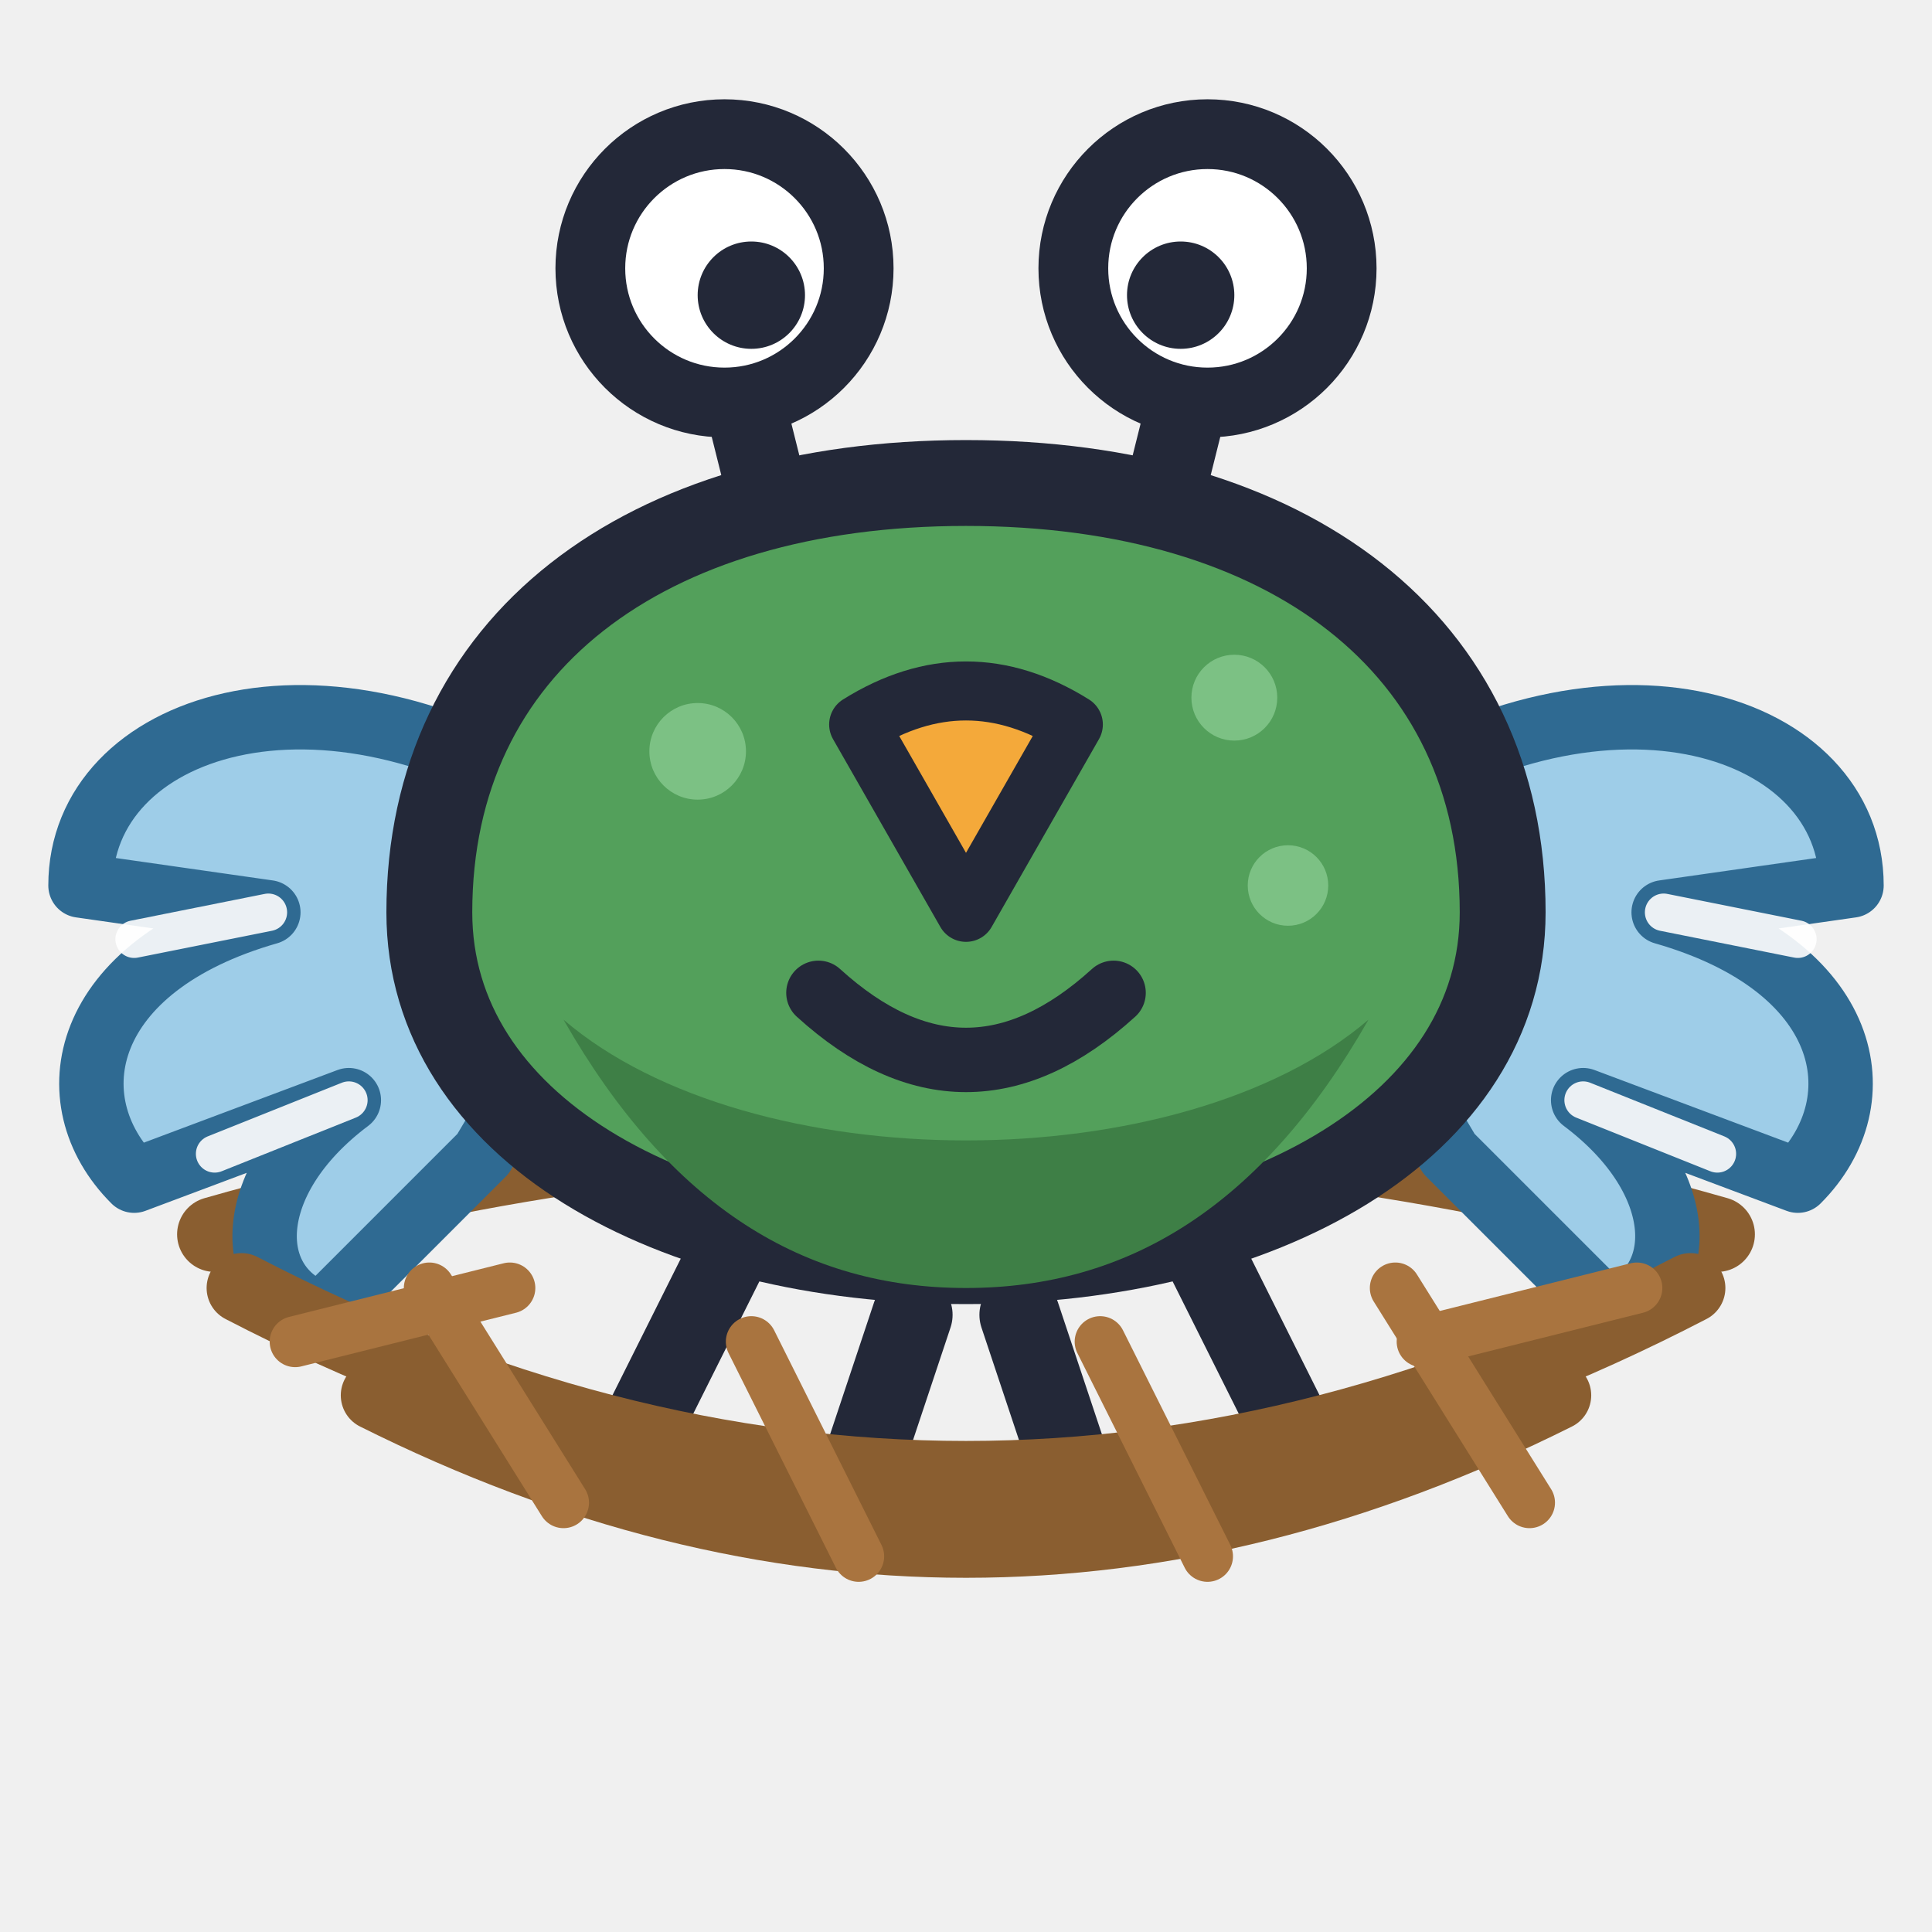
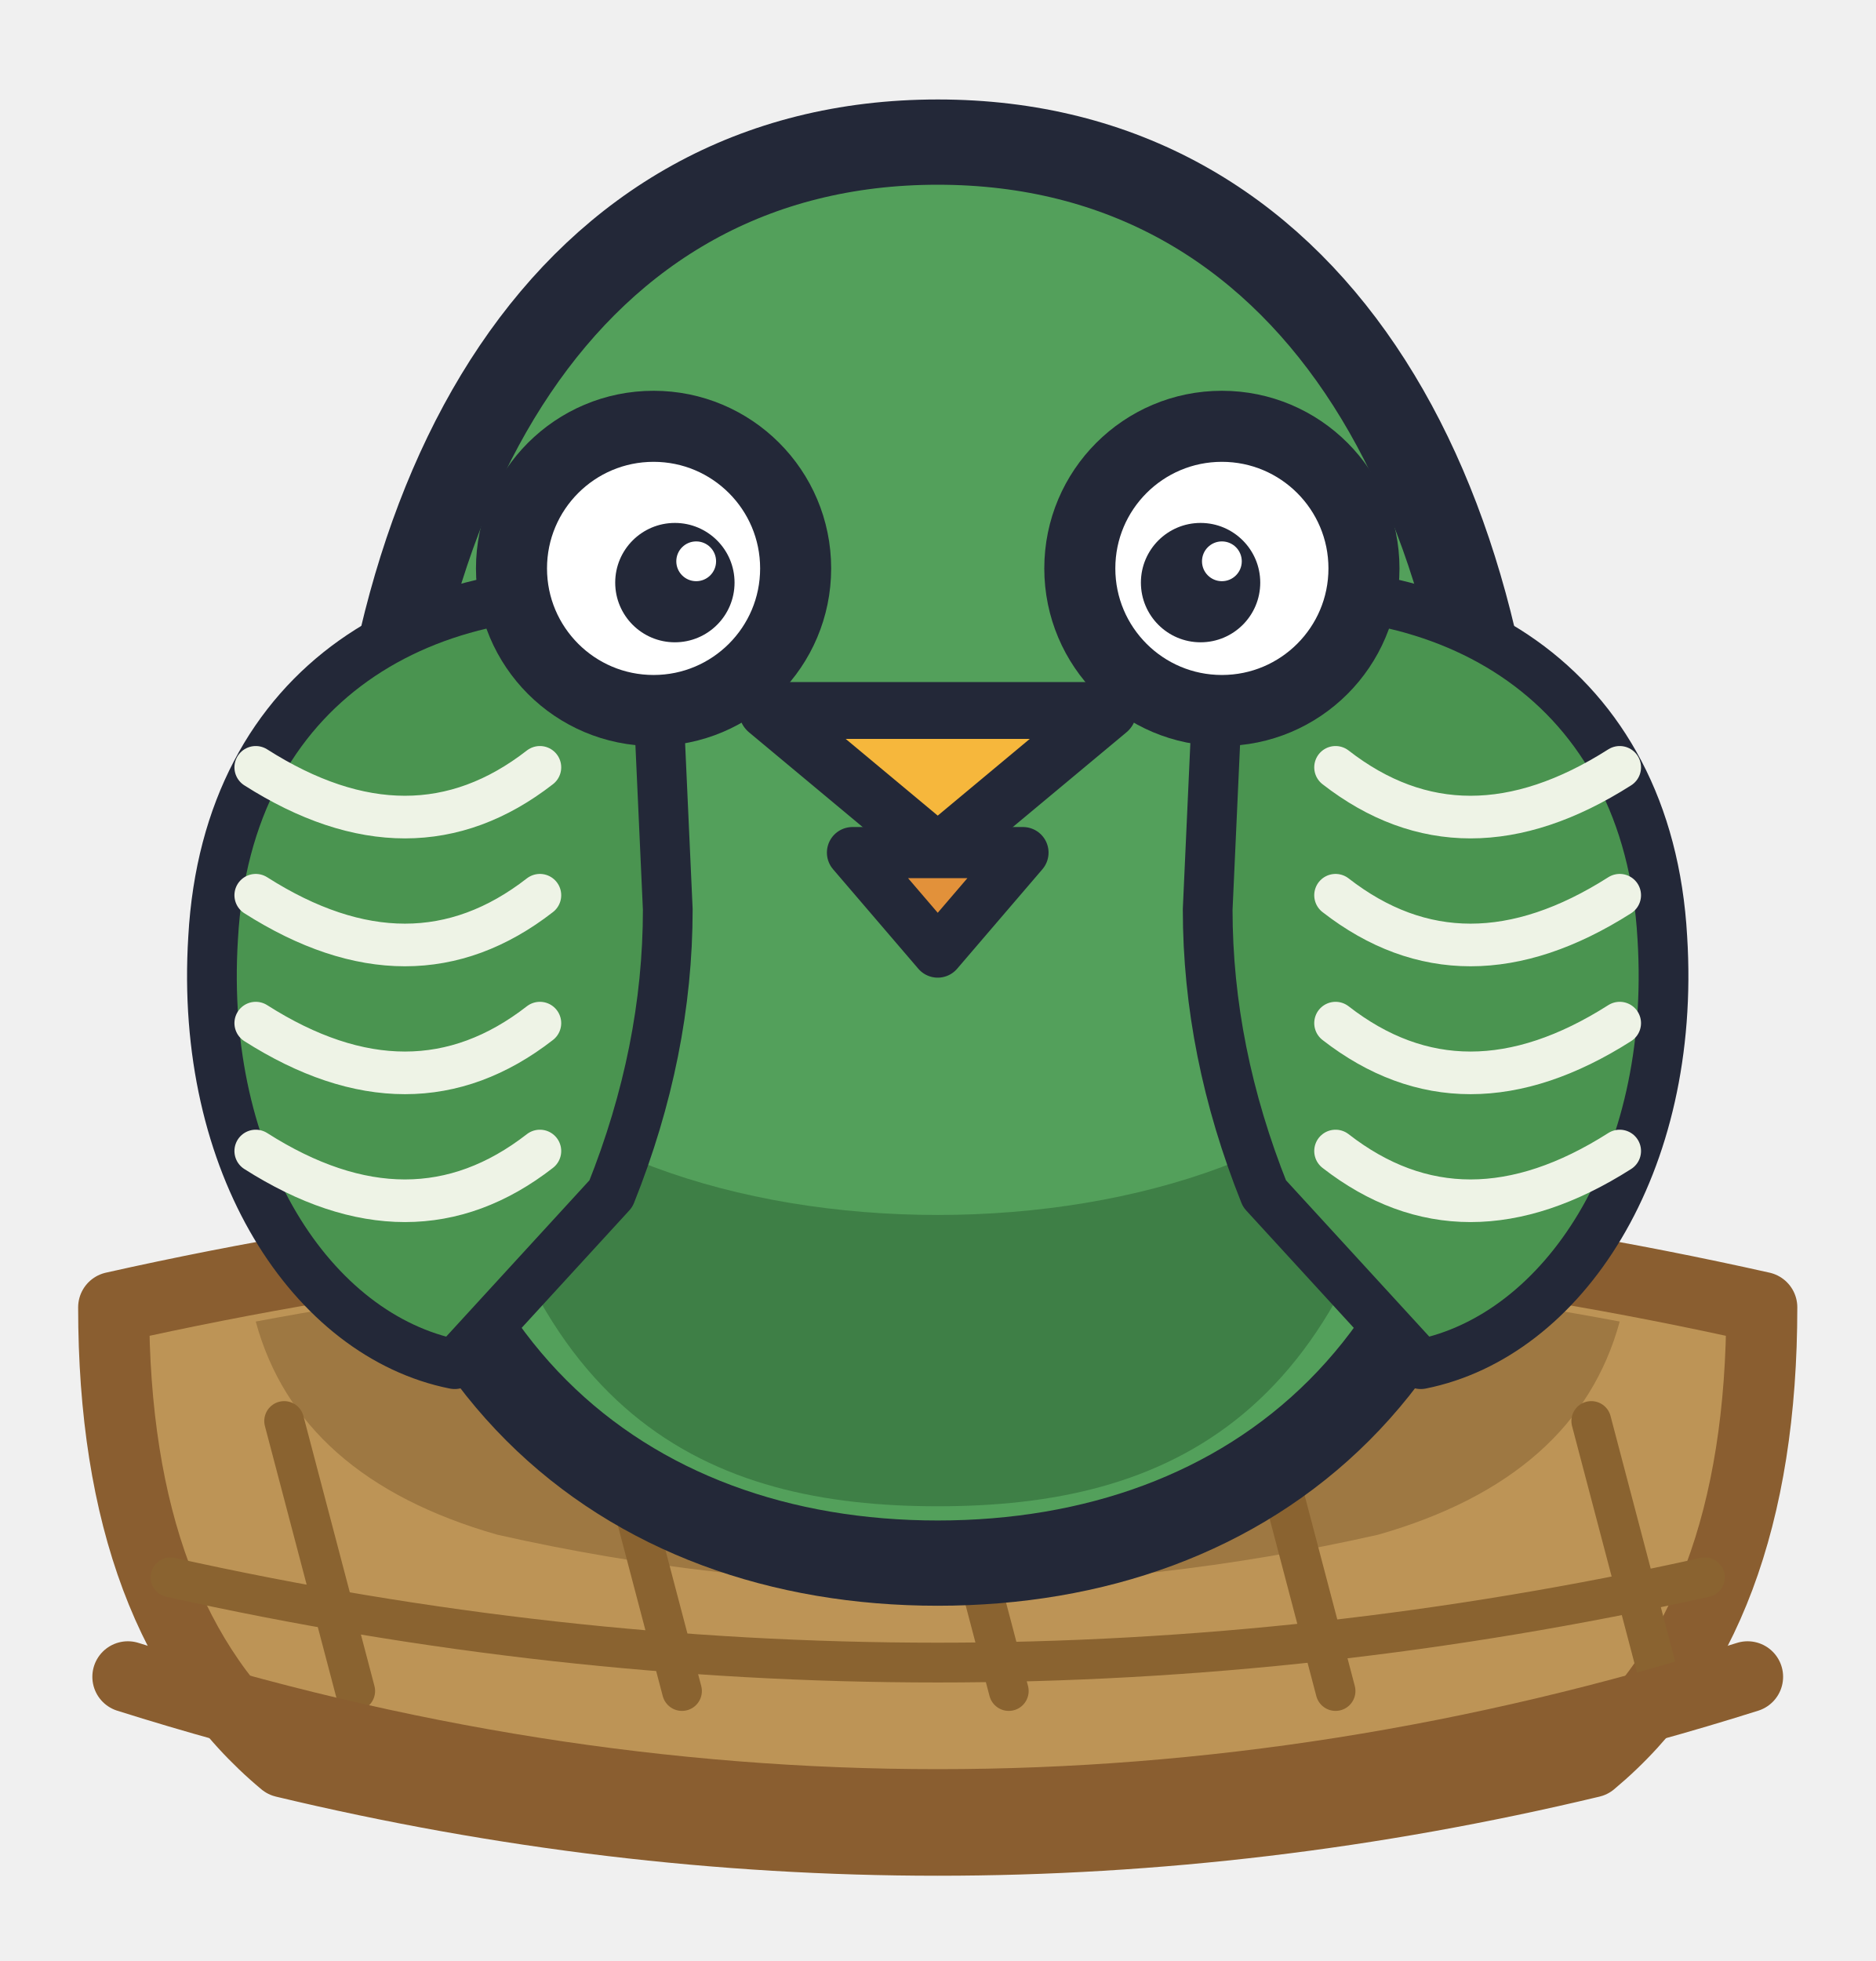
- <svg xmlns="http://www.w3.org/2000/svg" viewBox="0 0 72 72">
-   <path d="M8 46 Q36 38 64 46" fill="none" stroke="#8a5e30" stroke-width="2.8" stroke-linecap="round" />
-   <g stroke="#2f6a92" stroke-width="2.4" stroke-linejoin="round" fill="#9ecde8">
-     <path d="M21 30 C12 24 3 27 3 33 L10 34 C3 36 2 41 5 44 L13 41 C9 44 9 48 12 49 L18 43 C21 38 23 34 21 30 Z" />
-     <path d="M51 30 C60 24 69 27 69 33 L62 34 C69 36 70 41 67 44 L59 41 C63 44 63 48 60 49 L54 43 C51 38 49 34 51 30 Z" />
+ <svg xmlns="http://www.w3.org/2000/svg" viewBox="-2 6 132 138">
+   <path d="M6 98 Q64 85 122 98 Q122 120 110 130 Q64 141 18 130 Q6 120 6 98 Z" fill="#bd9456" stroke="#8a5e30" stroke-width="5" stroke-linejoin="round" />
+   <path d="M16 99 Q64 90 112 99 Q109 110 95 114 Q64 121 33 114 Q19 110 16 99 Z" fill="#9e7842" />
+   <g stroke="#8a6330" stroke-width="2.8" fill="none" stroke-linecap="round">
+     <path d="M10 117 Q64 129 118 117" />
+     <path d="M18 106 L23 125 M41 106 L46 125 M64 106 L69 125 M87 106 L92 125 M110 106 L115 125" />
  </g>
-   <g stroke="#ffffff" stroke-width="1.4" stroke-linecap="round" opacity="0.9">
-     <path d="M10 34 L5 35 M13 41 L8 43 M62 34 L67 35 M59 41 L64 43" />
+   <path d="M64 16 C38 16 24 40 24 72 C24 102 42 116 64 116 C86 116 104 102 104 72 C104 40 90 16 64 16 Z" fill="#53a05b" stroke="#232838" stroke-width="6" />
+   <path d="M30 78 C42 96 86 96 98 78 C94 106 80 112 64 112 C48 112 34 106 30 78 Z" fill="#3e7f46" />
+   <path d="M44 48 C28 46 14 54 13 72 C12 88 20 100 30 102 L41 90 Q45 80 45 70 Z" fill="#4a9450" stroke="#232838" stroke-width="3.5" stroke-linejoin="round" />
+   <g fill="none" stroke="#eef3e6" stroke-width="3" stroke-linecap="round">
+     <path d="M16 60 Q27 67 36 60" />
+     <path d="M16 69 Q27 76 36 69" />
+     <path d="M16 78 Q27 85 36 78" />
+     <path d="M16 87 Q27 94 36 87" />
  </g>
-   <g fill="none" stroke="#232838" stroke-width="3" stroke-linecap="round">
-     <path d="M27 47 L24 53 M34 49 L32 55 M38 49 L40 55 M45 47 L48 53" />
+   <g transform="matrix(-1,0,0,1,128,0)">
+     <path d="M44 48 C28 46 14 54 13 72 C12 88 20 100 30 102 L41 90 Q45 80 45 70 Z" fill="#4a9450" stroke="#232838" stroke-width="3.5" stroke-linejoin="round" />
+     <g fill="none" stroke="#eef3e6" stroke-width="3" stroke-linecap="round">
+       <path d="M16 60 Q27 67 36 60" />
+       <path d="M16 69 Q27 76 36 69" />
+       <path d="M16 78 Q27 85 36 78" />
+       <path d="M16 87 Q27 94 36 87" />
+     </g>
  </g>
-   <path d="M16 34 C16 24 24 18 36 18 C48 18 56 24 56 34 C56 42 47 47 36 47 C25 47 16 42 16 34 Z" fill="#53a05b" stroke="#232838" stroke-width="3.2" />
-   <path d="M21 38 C28 44 44 44 51 38 C47 45 42 48 36 48 C30 48 25 45 21 38 Z" fill="#3e7f46" />
-   <g fill="#7cc184">
-     <circle cx="26" cy="28" r="1.8" />
-     <circle cx="46" cy="26" r="1.6" />
-     <circle cx="48" cy="33" r="1.5" />
-   </g>
-   <g fill="none" stroke="#232838" stroke-width="3">
-     <path d="M29 20 L27 12" />
-     <path d="M43 20 L45 12" />
-   </g>
-   <circle cx="27" cy="10" r="5" fill="#ffffff" stroke="#232838" stroke-width="2.6" />
-   <circle cx="45" cy="10" r="5" fill="#ffffff" stroke="#232838" stroke-width="2.6" />
-   <circle cx="28" cy="11" r="2" fill="#232838" />
-   <circle cx="44" cy="11" r="2" fill="#232838" />
-   <path d="M32 27 L36 34 L40 27 Q36 24.5 32 27 Z" fill="#f4a93a" stroke="#232838" stroke-width="2.2" stroke-linejoin="round" />
-   <path d="M30.5 37 Q36 42 41.5 37" fill="none" stroke="#232838" stroke-width="2.4" stroke-linecap="round" />
-   <g stroke="#8a5e30" stroke-width="2.6" fill="none" stroke-linecap="round">
-     <path d="M9 48 Q36 62 63 48" />
-     <path d="M14 52 Q36 63 58 52" />
-   </g>
-   <g stroke="#a9743f" stroke-width="1.9" fill="none" stroke-linecap="round">
-     <path d="M16 48 L21 56 M28 50 L32 58 M41 50 L45 58 M52 48 L57 56" />
-     <path d="M11 50 L19 48 M53 50 L61 48" />
+   <circle cx="44" cy="46" r="10" fill="#ffffff" stroke="#232838" stroke-width="5" />
+   <circle cx="84" cy="46" r="10" fill="#ffffff" stroke="#232838" stroke-width="5" />
+   <circle cx="45.5" cy="47" r="4.2" fill="#232838" />
+   <circle cx="82.5" cy="47" r="4.2" fill="#232838" />
+   <circle cx="47" cy="45.5" r="1.4" fill="#ffffff" />
+   <circle cx="84" cy="45.5" r="1.4" fill="#ffffff" />
+   <path d="M52 56 L76 56 L64 66 Z" fill="#f6b73c" stroke="#232838" stroke-width="4" stroke-linejoin="round" />
+   <path d="M58 66 L70 66 L64 73 Z" fill="#e2913a" stroke="#232838" stroke-width="3.6" stroke-linejoin="round" />
+   <g stroke="#8a5e30" stroke-width="5" fill="none" stroke-linecap="round">
+     <path d="M7 124 Q64 142 121 124" />
  </g>
</svg>
